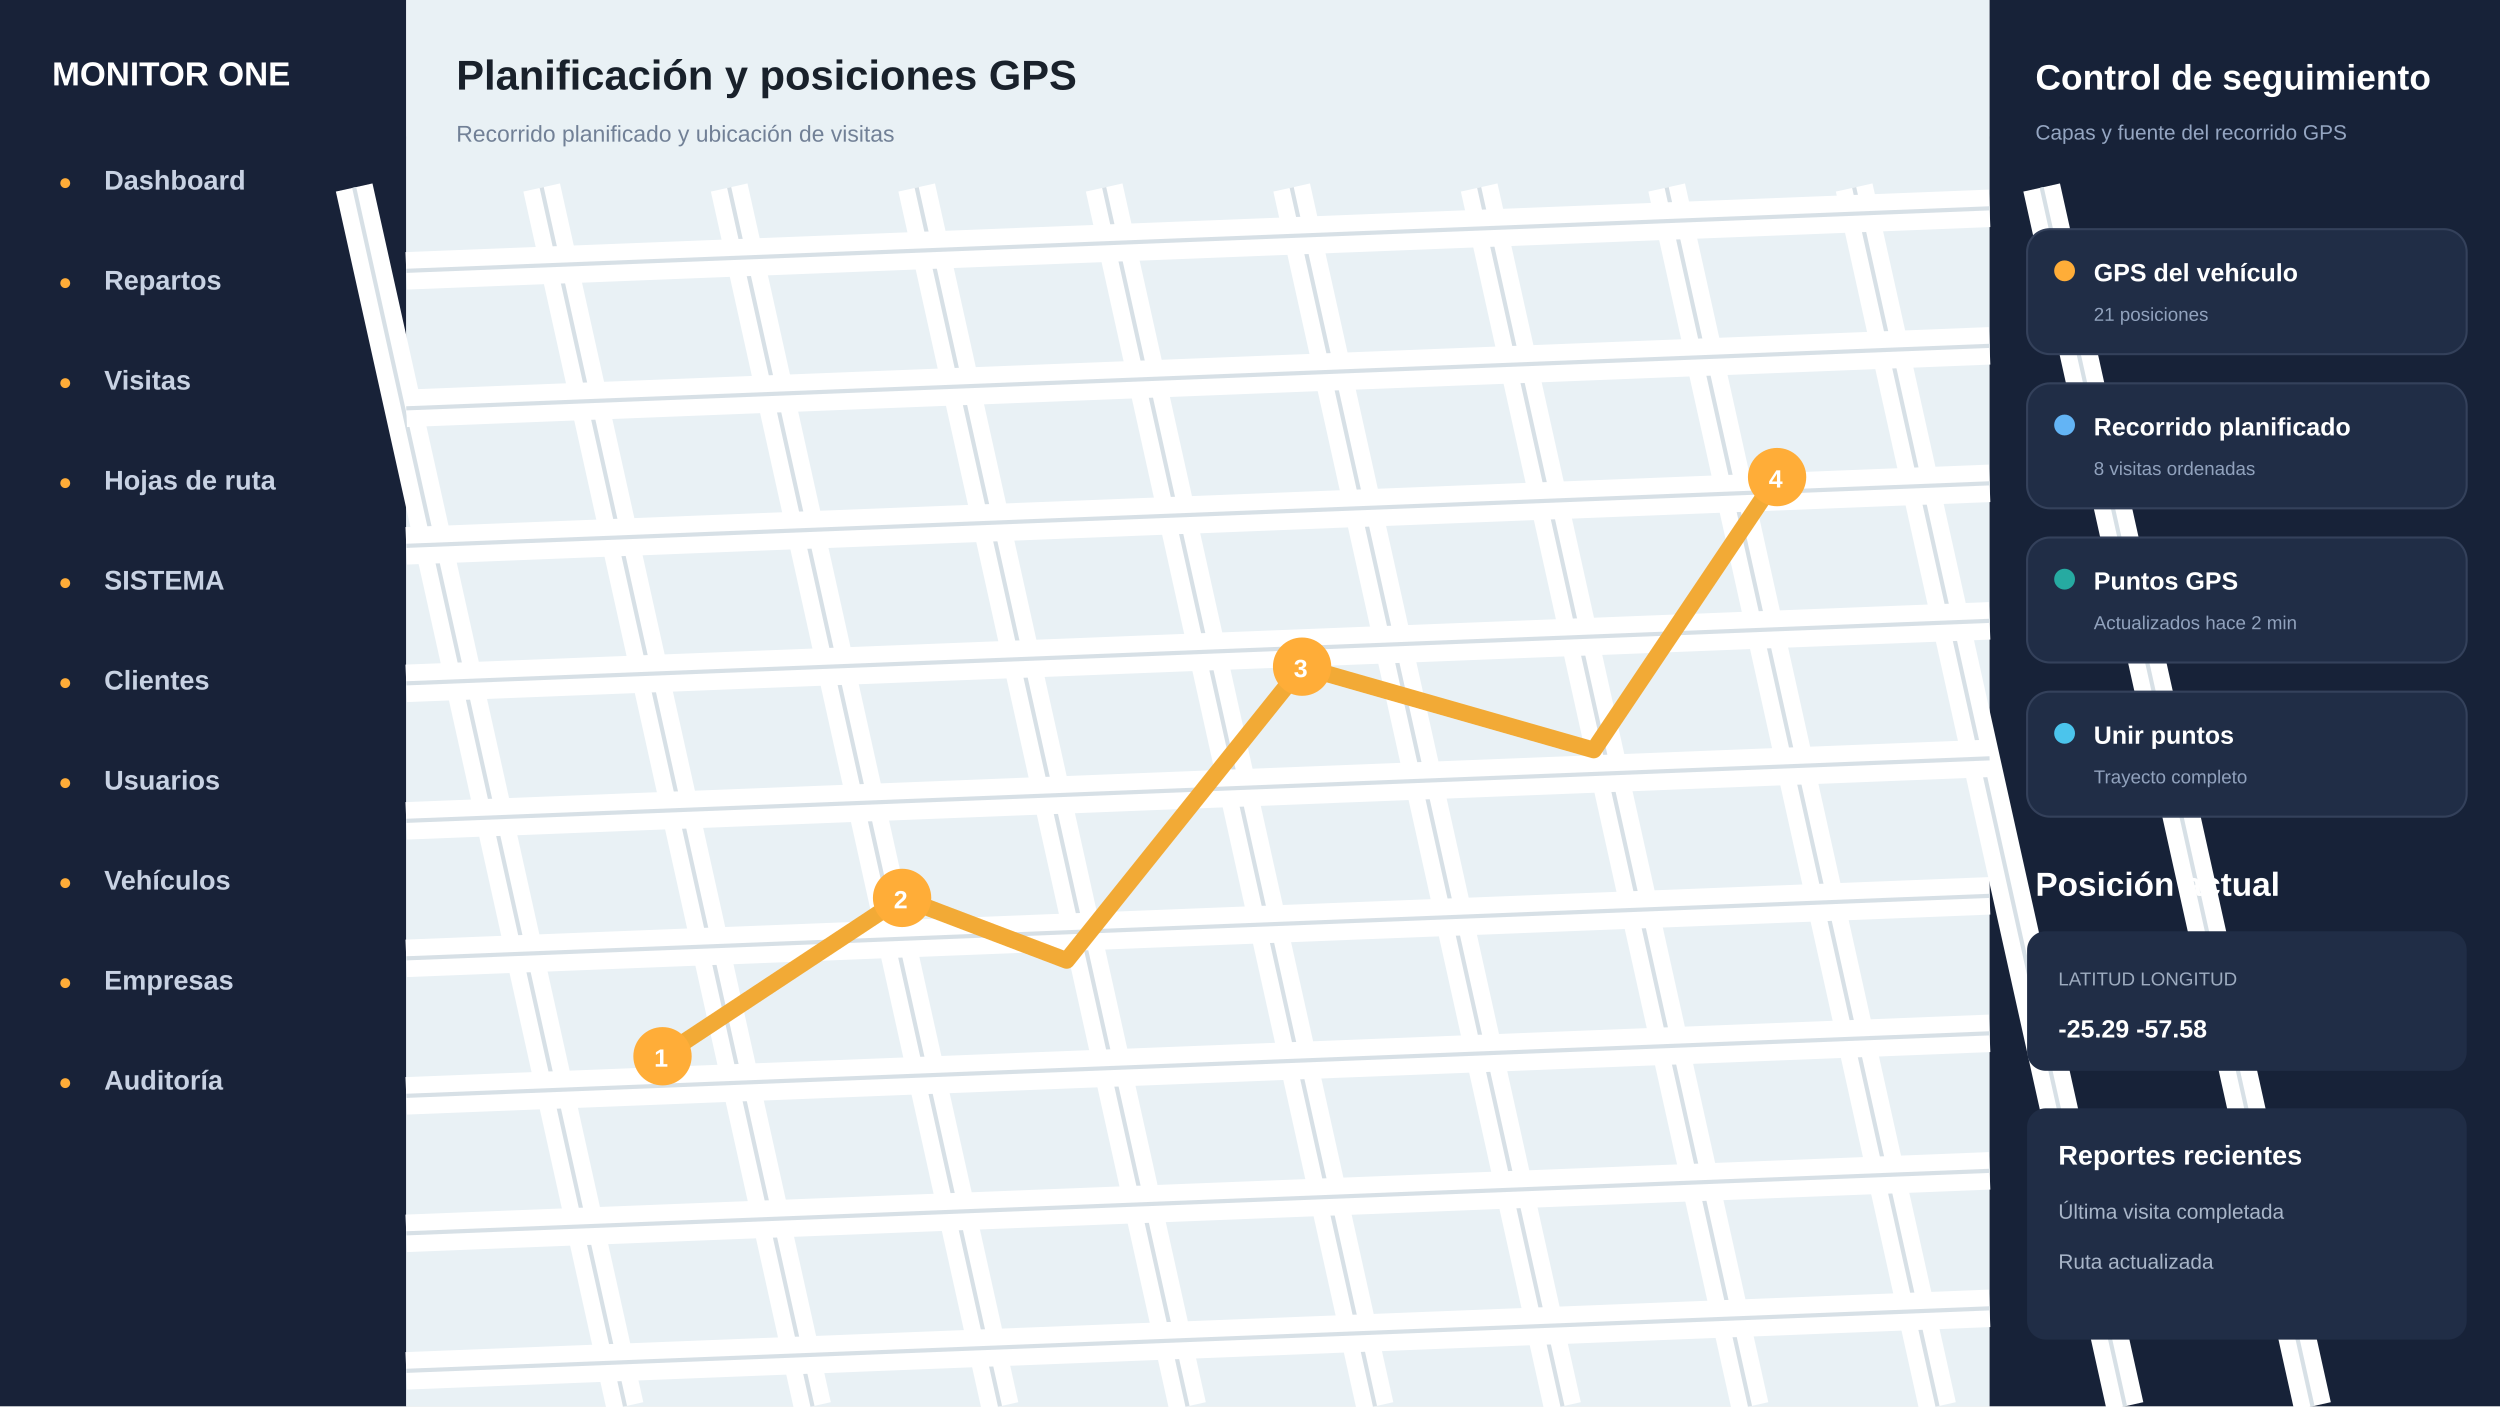
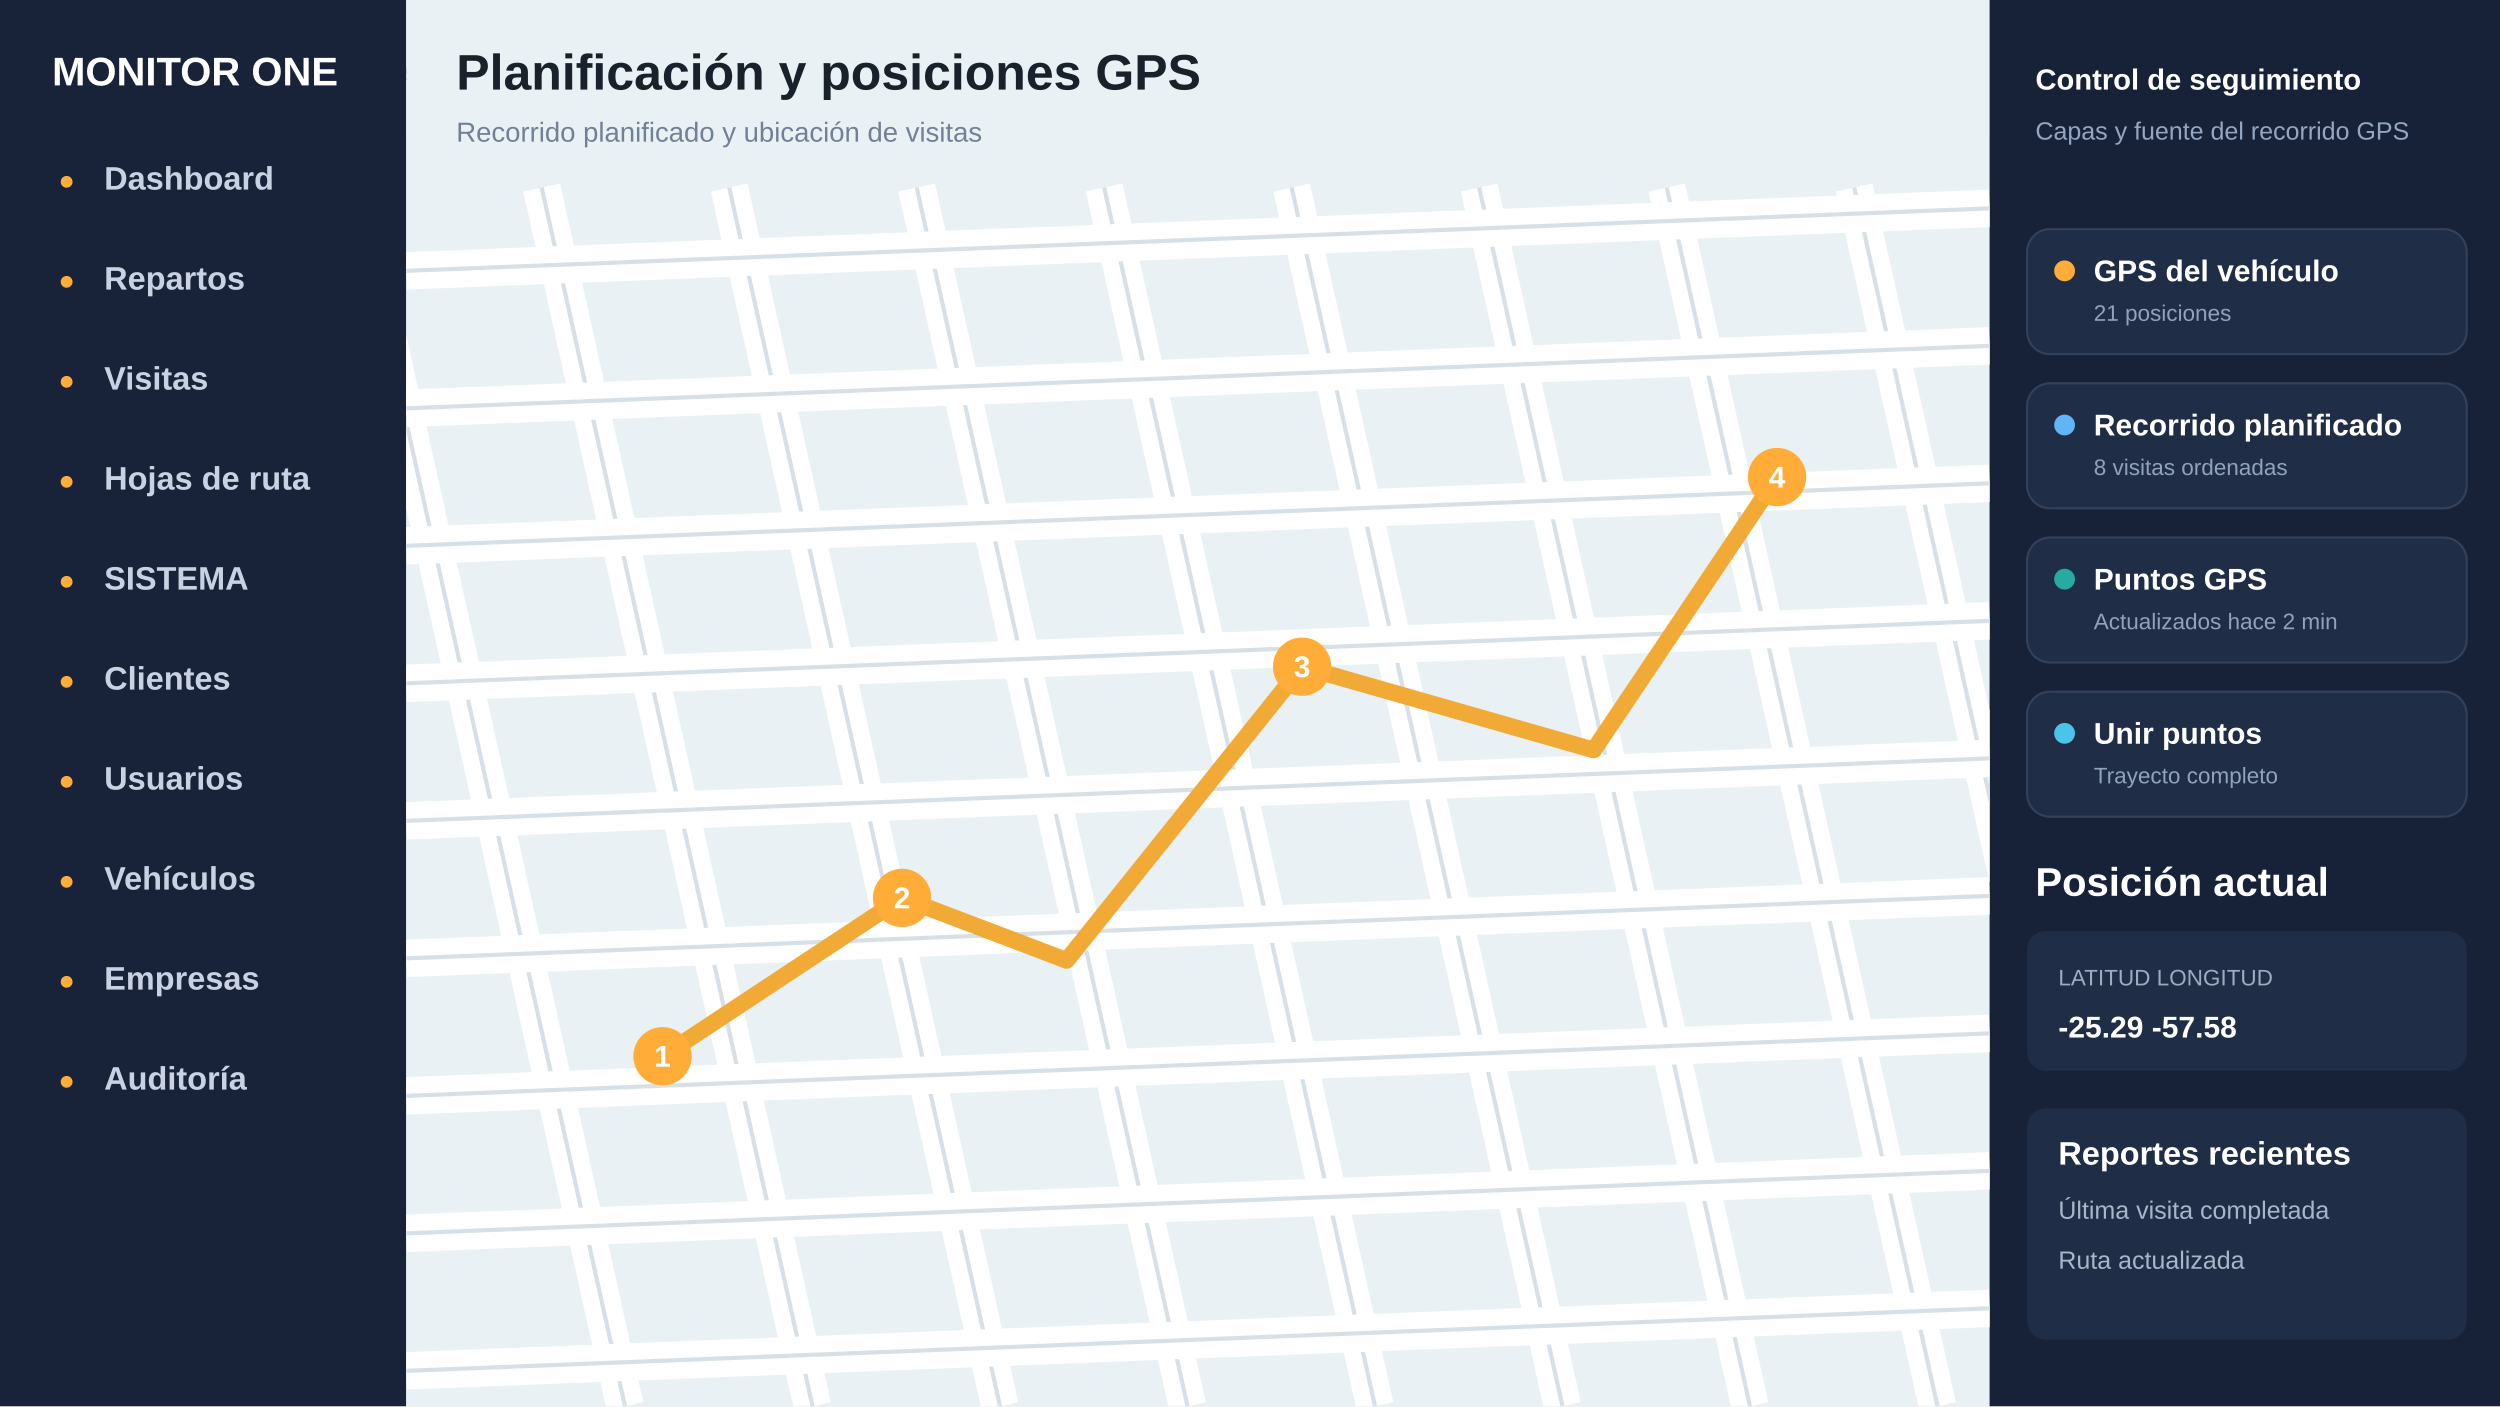
<svg xmlns="http://www.w3.org/2000/svg" viewBox="0 0 1200 675" role="img" aria-label="Monitor One planificación y seguimiento GPS">
+   <defs>
+     <clipPath id="mapClip">
+       <rect x="195" y="70" width="760" height="605" />
+     </clipPath>
+   </defs>
  <rect width="1200" height="675" fill="#f0f2f5" />
  <rect x="0" y="0" width="1200" height="66" rx="0" fill="#fff" stroke="none" stroke-width="1" />
-   <text x="20" y="41" font-family="Arial,Helvetica,sans-serif" font-size="18" fill="#19212b" font-weight="700">● ping·erp</text>
-   <text x="165" y="39" font-family="Arial,Helvetica,sans-serif" font-size="11" fill="#718096" font-weight="600">Base</text>
-   <text x="256" y="39" font-family="Arial,Helvetica,sans-serif" font-size="11" fill="#718096" font-weight="600">Stock</text>
-   <text x="347" y="39" font-family="Arial,Helvetica,sans-serif" font-size="11" fill="#718096" font-weight="600">Encomiendas</text>
-   <text x="438" y="39" font-family="Arial,Helvetica,sans-serif" font-size="11" fill="#718096" font-weight="600">Flota</text>
-   <text x="529" y="39" font-family="Arial,Helvetica,sans-serif" font-size="11" fill="#718096" font-weight="600">Taller</text>
-   <text x="620" y="39" font-family="Arial,Helvetica,sans-serif" font-size="11" fill="#718096" font-weight="600">Presupuesto</text>
-   <text x="711" y="39" font-family="Arial,Helvetica,sans-serif" font-size="11" fill="#718096" font-weight="600">Ventas</text>
-   <text x="802" y="39" font-family="Arial,Helvetica,sans-serif" font-size="11" fill="#718096" font-weight="600">Tesorería</text>
-   <text x="893" y="39" font-family="Arial,Helvetica,sans-serif" font-size="11" fill="#718096" font-weight="600">Contratos</text>
-   <text x="984" y="39" font-family="Arial,Helvetica,sans-serif" font-size="11" fill="#718096" font-weight="600">Contabilidad</text>
-   <text x="1075" y="39" font-family="Arial,Helvetica,sans-serif" font-size="11" fill="#718096" font-weight="600">RRHH</text>
+   <text x="20" y="41" font-family="Arial,Helvetica,sans-serif" font-size="21.6" fill="#19212b" font-weight="700">● ping·erp</text>
+   <text x="165" y="39" font-family="Arial,Helvetica,sans-serif" font-size="13.2" fill="#718096" font-weight="600">Base</text>
+   <text x="256" y="39" font-family="Arial,Helvetica,sans-serif" font-size="13.2" fill="#718096" font-weight="600">Stock</text>
+   <text x="347" y="39" font-family="Arial,Helvetica,sans-serif" font-size="13.2" fill="#718096" font-weight="600">Encomiendas</text>
+   <text x="438" y="39" font-family="Arial,Helvetica,sans-serif" font-size="13.2" fill="#718096" font-weight="600">Flota</text>
+   <text x="529" y="39" font-family="Arial,Helvetica,sans-serif" font-size="13.2" fill="#718096" font-weight="600">Taller</text>
+   <text x="620" y="39" font-family="Arial,Helvetica,sans-serif" font-size="13.2" fill="#718096" font-weight="600">Presupuesto</text>
+   <text x="711" y="39" font-family="Arial,Helvetica,sans-serif" font-size="13.2" fill="#718096" font-weight="600">Ventas</text>
+   <text x="802" y="39" font-family="Arial,Helvetica,sans-serif" font-size="13.2" fill="#718096" font-weight="600">Tesorería</text>
+   <text x="893" y="39" font-family="Arial,Helvetica,sans-serif" font-size="13.2" fill="#718096" font-weight="600">Contratos</text>
+   <text x="984" y="39" font-family="Arial,Helvetica,sans-serif" font-size="13.2" fill="#718096" font-weight="600">Contabilidad</text>
+   <text x="1075" y="39" font-family="Arial,Helvetica,sans-serif" font-size="13.2" fill="#718096" font-weight="600">RRHH</text>
  <path d="M0 66H1200" stroke="#dfe4e9" stroke-width="1" />
  <rect x="0" y="0" width="195" height="675" rx="0" fill="#182238" stroke="none" stroke-width="1" />
-   <text x="25" y="41" font-family="Arial,Helvetica,sans-serif" font-size="16" fill="#fff" font-weight="700">MONITOR ONE</text>
-   <text x="28" y="91" font-family="Arial,Helvetica,sans-serif" font-size="11" fill="#ffad38" font-weight="400">●</text>
-   <text x="50" y="91" font-family="Arial,Helvetica,sans-serif" font-size="13" fill="#c8d2e3" font-weight="600">Dashboard</text>
-   <text x="28" y="139" font-family="Arial,Helvetica,sans-serif" font-size="11" fill="#ffad38" font-weight="400">●</text>
-   <text x="50" y="139" font-family="Arial,Helvetica,sans-serif" font-size="13" fill="#c8d2e3" font-weight="600">Repartos</text>
-   <text x="28" y="187" font-family="Arial,Helvetica,sans-serif" font-size="11" fill="#ffad38" font-weight="400">●</text>
-   <text x="50" y="187" font-family="Arial,Helvetica,sans-serif" font-size="13" fill="#c8d2e3" font-weight="600">Visitas</text>
-   <text x="28" y="235" font-family="Arial,Helvetica,sans-serif" font-size="11" fill="#ffad38" font-weight="400">●</text>
-   <text x="50" y="235" font-family="Arial,Helvetica,sans-serif" font-size="13" fill="#c8d2e3" font-weight="600">Hojas de ruta</text>
-   <text x="28" y="283" font-family="Arial,Helvetica,sans-serif" font-size="11" fill="#ffad38" font-weight="400">●</text>
-   <text x="50" y="283" font-family="Arial,Helvetica,sans-serif" font-size="13" fill="#c8d2e3" font-weight="600">SISTEMA</text>
-   <text x="28" y="331" font-family="Arial,Helvetica,sans-serif" font-size="11" fill="#ffad38" font-weight="400">●</text>
-   <text x="50" y="331" font-family="Arial,Helvetica,sans-serif" font-size="13" fill="#c8d2e3" font-weight="600">Clientes</text>
-   <text x="28" y="379" font-family="Arial,Helvetica,sans-serif" font-size="11" fill="#ffad38" font-weight="400">●</text>
-   <text x="50" y="379" font-family="Arial,Helvetica,sans-serif" font-size="13" fill="#c8d2e3" font-weight="600">Usuarios</text>
-   <text x="28" y="427" font-family="Arial,Helvetica,sans-serif" font-size="11" fill="#ffad38" font-weight="400">●</text>
-   <text x="50" y="427" font-family="Arial,Helvetica,sans-serif" font-size="13" fill="#c8d2e3" font-weight="600">Vehículos</text>
-   <text x="28" y="475" font-family="Arial,Helvetica,sans-serif" font-size="11" fill="#ffad38" font-weight="400">●</text>
-   <text x="50" y="475" font-family="Arial,Helvetica,sans-serif" font-size="13" fill="#c8d2e3" font-weight="600">Empresas</text>
-   <text x="28" y="523" font-family="Arial,Helvetica,sans-serif" font-size="11" fill="#ffad38" font-weight="400">●</text>
-   <text x="50" y="523" font-family="Arial,Helvetica,sans-serif" font-size="13" fill="#c8d2e3" font-weight="600">Auditoría</text>
+   <text x="25" y="41" font-family="Arial,Helvetica,sans-serif" font-size="19.2" fill="#fff" font-weight="700">MONITOR ONE</text>
+   <text x="28" y="91" font-family="Arial,Helvetica,sans-serif" font-size="13.2" fill="#ffad38" font-weight="400">●</text>
+   <text x="50" y="91" font-family="Arial,Helvetica,sans-serif" font-size="15.6" fill="#c8d2e3" font-weight="600">Dashboard</text>
+   <text x="28" y="139" font-family="Arial,Helvetica,sans-serif" font-size="13.2" fill="#ffad38" font-weight="400">●</text>
+   <text x="50" y="139" font-family="Arial,Helvetica,sans-serif" font-size="15.6" fill="#c8d2e3" font-weight="600">Repartos</text>
+   <text x="28" y="187" font-family="Arial,Helvetica,sans-serif" font-size="13.2" fill="#ffad38" font-weight="400">●</text>
+   <text x="50" y="187" font-family="Arial,Helvetica,sans-serif" font-size="15.6" fill="#c8d2e3" font-weight="600">Visitas</text>
+   <text x="28" y="235" font-family="Arial,Helvetica,sans-serif" font-size="13.2" fill="#ffad38" font-weight="400">●</text>
+   <text x="50" y="235" font-family="Arial,Helvetica,sans-serif" font-size="15.6" fill="#c8d2e3" font-weight="600">Hojas de ruta</text>
+   <text x="28" y="283" font-family="Arial,Helvetica,sans-serif" font-size="13.2" fill="#ffad38" font-weight="400">●</text>
+   <text x="50" y="283" font-family="Arial,Helvetica,sans-serif" font-size="15.6" fill="#c8d2e3" font-weight="600">SISTEMA</text>
+   <text x="28" y="331" font-family="Arial,Helvetica,sans-serif" font-size="13.2" fill="#ffad38" font-weight="400">●</text>
+   <text x="50" y="331" font-family="Arial,Helvetica,sans-serif" font-size="15.6" fill="#c8d2e3" font-weight="600">Clientes</text>
+   <text x="28" y="379" font-family="Arial,Helvetica,sans-serif" font-size="13.2" fill="#ffad38" font-weight="400">●</text>
+   <text x="50" y="379" font-family="Arial,Helvetica,sans-serif" font-size="15.6" fill="#c8d2e3" font-weight="600">Usuarios</text>
+   <text x="28" y="427" font-family="Arial,Helvetica,sans-serif" font-size="13.2" fill="#ffad38" font-weight="400">●</text>
+   <text x="50" y="427" font-family="Arial,Helvetica,sans-serif" font-size="15.6" fill="#c8d2e3" font-weight="600">Vehículos</text>
+   <text x="28" y="475" font-family="Arial,Helvetica,sans-serif" font-size="13.2" fill="#ffad38" font-weight="400">●</text>
+   <text x="50" y="475" font-family="Arial,Helvetica,sans-serif" font-size="15.6" fill="#c8d2e3" font-weight="600">Empresas</text>
+   <text x="28" y="523" font-family="Arial,Helvetica,sans-serif" font-size="13.2" fill="#ffad38" font-weight="400">●</text>
+   <text x="50" y="523" font-family="Arial,Helvetica,sans-serif" font-size="15.6" fill="#c8d2e3" font-weight="600">Auditoría</text>
  <rect x="195" y="0" width="760" height="675" rx="0" fill="#e9f1f5" stroke="none" stroke-width="1" />
  <rect x="955" y="0" width="245" height="675" rx="0" fill="#172238" stroke="none" stroke-width="1" />
-   <text x="219" y="43" font-family="Arial,Helvetica,sans-serif" font-size="20" fill="#19212b" font-weight="700">Planificación y posiciones GPS</text>
-   <text x="219" y="68" font-family="Arial,Helvetica,sans-serif" font-size="11" fill="#718096" font-weight="400">Recorrido planificado y ubicación de visitas</text>
-   <path d="M170 90L300 675" stroke="#fff" stroke-width="18" />
-   <path d="M170 90L300 675" stroke="#d7e0e6" stroke-width="2" />
-   <path d="M260 90L390 675" stroke="#fff" stroke-width="18" />
-   <path d="M260 90L390 675" stroke="#d7e0e6" stroke-width="2" />
-   <path d="M350 90L480 675" stroke="#fff" stroke-width="18" />
-   <path d="M350 90L480 675" stroke="#d7e0e6" stroke-width="2" />
-   <path d="M440 90L570 675" stroke="#fff" stroke-width="18" />
-   <path d="M440 90L570 675" stroke="#d7e0e6" stroke-width="2" />
-   <path d="M530 90L660 675" stroke="#fff" stroke-width="18" />
-   <path d="M530 90L660 675" stroke="#d7e0e6" stroke-width="2" />
-   <path d="M620 90L750 675" stroke="#fff" stroke-width="18" />
-   <path d="M620 90L750 675" stroke="#d7e0e6" stroke-width="2" />
-   <path d="M710 90L840 675" stroke="#fff" stroke-width="18" />
-   <path d="M710 90L840 675" stroke="#d7e0e6" stroke-width="2" />
-   <path d="M800 90L930 675" stroke="#fff" stroke-width="18" />
-   <path d="M800 90L930 675" stroke="#d7e0e6" stroke-width="2" />
-   <path d="M890 90L1020 675" stroke="#fff" stroke-width="18" />
-   <path d="M890 90L1020 675" stroke="#d7e0e6" stroke-width="2" />
-   <path d="M980 90L1110 675" stroke="#fff" stroke-width="18" />
-   <path d="M980 90L1110 675" stroke="#d7e0e6" stroke-width="2" />
-   <path d="M195 130L955 100" stroke="#fff" stroke-width="18" />
-   <path d="M195 130L955 100" stroke="#d7e0e6" stroke-width="2" />
-   <path d="M195 196L955 166" stroke="#fff" stroke-width="18" />
-   <path d="M195 196L955 166" stroke="#d7e0e6" stroke-width="2" />
-   <path d="M195 262L955 232" stroke="#fff" stroke-width="18" />
-   <path d="M195 262L955 232" stroke="#d7e0e6" stroke-width="2" />
-   <path d="M195 328L955 298" stroke="#fff" stroke-width="18" />
-   <path d="M195 328L955 298" stroke="#d7e0e6" stroke-width="2" />
-   <path d="M195 394L955 364" stroke="#fff" stroke-width="18" />
-   <path d="M195 394L955 364" stroke="#d7e0e6" stroke-width="2" />
-   <path d="M195 460L955 430" stroke="#fff" stroke-width="18" />
-   <path d="M195 460L955 430" stroke="#d7e0e6" stroke-width="2" />
-   <path d="M195 526L955 496" stroke="#fff" stroke-width="18" />
-   <path d="M195 526L955 496" stroke="#d7e0e6" stroke-width="2" />
-   <path d="M195 592L955 562" stroke="#fff" stroke-width="18" />
-   <path d="M195 592L955 562" stroke="#d7e0e6" stroke-width="2" />
-   <path d="M195 658L955 628" stroke="#fff" stroke-width="18" />
-   <path d="M195 658L955 628" stroke="#d7e0e6" stroke-width="2" />
-   <path d="M318 507L433 431L512 461L625 320L765 360L853 229" fill="none" stroke="#f2aa36" stroke-width="8" stroke-linecap="round" stroke-linejoin="round" />
-   <circle cx="318" cy="507" r="14" fill="#ffad38" />
-   <text x="314" y="512" font-family="Arial,Helvetica,sans-serif" font-size="12" fill="#fff" font-weight="700">1</text>
-   <circle cx="433" cy="431" r="14" fill="#ffad38" />
-   <text x="429" y="436" font-family="Arial,Helvetica,sans-serif" font-size="12" fill="#fff" font-weight="700">2</text>
-   <circle cx="625" cy="320" r="14" fill="#ffad38" />
-   <text x="621" y="325" font-family="Arial,Helvetica,sans-serif" font-size="12" fill="#fff" font-weight="700">3</text>
-   <circle cx="853" cy="229" r="14" fill="#ffad38" />
-   <text x="849" y="234" font-family="Arial,Helvetica,sans-serif" font-size="12" fill="#fff" font-weight="700">4</text>
-   <text x="977" y="43" font-family="Arial,Helvetica,sans-serif" font-size="17" fill="#fff" font-weight="700">Control de seguimiento</text>
-   <text x="977" y="67" font-family="Arial,Helvetica,sans-serif" font-size="10" fill="#95a6c2" font-weight="400">Capas y fuente del recorrido GPS</text>
+   <text x="219" y="43" font-family="Arial,Helvetica,sans-serif" font-size="24" fill="#19212b" font-weight="700">Planificación y posiciones GPS</text>
+   <text x="219" y="68" font-family="Arial,Helvetica,sans-serif" font-size="13.2" fill="#718096" font-weight="400">Recorrido planificado y ubicación de visitas</text>
+   <g clip-path="url(#mapClip)">
+     <path d="M170 90L300 675" stroke="#fff" stroke-width="18" />
+     <path d="M170 90L300 675" stroke="#d7e0e6" stroke-width="2" />
+     <path d="M260 90L390 675" stroke="#fff" stroke-width="18" />
+     <path d="M260 90L390 675" stroke="#d7e0e6" stroke-width="2" />
+     <path d="M350 90L480 675" stroke="#fff" stroke-width="18" />
+     <path d="M350 90L480 675" stroke="#d7e0e6" stroke-width="2" />
+     <path d="M440 90L570 675" stroke="#fff" stroke-width="18" />
+     <path d="M440 90L570 675" stroke="#d7e0e6" stroke-width="2" />
+     <path d="M530 90L660 675" stroke="#fff" stroke-width="18" />
+     <path d="M530 90L660 675" stroke="#d7e0e6" stroke-width="2" />
+     <path d="M620 90L750 675" stroke="#fff" stroke-width="18" />
+     <path d="M620 90L750 675" stroke="#d7e0e6" stroke-width="2" />
+     <path d="M710 90L840 675" stroke="#fff" stroke-width="18" />
+     <path d="M710 90L840 675" stroke="#d7e0e6" stroke-width="2" />
+     <path d="M800 90L930 675" stroke="#fff" stroke-width="18" />
+     <path d="M800 90L930 675" stroke="#d7e0e6" stroke-width="2" />
+     <path d="M890 90L1020 675" stroke="#fff" stroke-width="18" />
+     <path d="M890 90L1020 675" stroke="#d7e0e6" stroke-width="2" />
+     <path d="M980 90L1110 675" stroke="#fff" stroke-width="18" />
+     <path d="M980 90L1110 675" stroke="#d7e0e6" stroke-width="2" />
+     <path d="M195 130L955 100" stroke="#fff" stroke-width="18" />
+     <path d="M195 130L955 100" stroke="#d7e0e6" stroke-width="2" />
+     <path d="M195 196L955 166" stroke="#fff" stroke-width="18" />
+     <path d="M195 196L955 166" stroke="#d7e0e6" stroke-width="2" />
+     <path d="M195 262L955 232" stroke="#fff" stroke-width="18" />
+     <path d="M195 262L955 232" stroke="#d7e0e6" stroke-width="2" />
+     <path d="M195 328L955 298" stroke="#fff" stroke-width="18" />
+     <path d="M195 328L955 298" stroke="#d7e0e6" stroke-width="2" />
+     <path d="M195 394L955 364" stroke="#fff" stroke-width="18" />
+     <path d="M195 394L955 364" stroke="#d7e0e6" stroke-width="2" />
+     <path d="M195 460L955 430" stroke="#fff" stroke-width="18" />
+     <path d="M195 460L955 430" stroke="#d7e0e6" stroke-width="2" />
+     <path d="M195 526L955 496" stroke="#fff" stroke-width="18" />
+     <path d="M195 526L955 496" stroke="#d7e0e6" stroke-width="2" />
+     <path d="M195 592L955 562" stroke="#fff" stroke-width="18" />
+     <path d="M195 592L955 562" stroke="#d7e0e6" stroke-width="2" />
+     <path d="M195 658L955 628" stroke="#fff" stroke-width="18" />
+     <path d="M195 658L955 628" stroke="#d7e0e6" stroke-width="2" />
+     <path d="M318 507L433 431L512 461L625 320L765 360L853 229" fill="none" stroke="#f2aa36" stroke-width="8" stroke-linecap="round" stroke-linejoin="round" />
+     <circle cx="318" cy="507" r="14" fill="#ffad38" />
+     <text x="314" y="512" font-family="Arial,Helvetica,sans-serif" font-size="14.4" fill="#fff" font-weight="700">1</text>
+     <circle cx="433" cy="431" r="14" fill="#ffad38" />
+     <text x="429" y="436" font-family="Arial,Helvetica,sans-serif" font-size="14.4" fill="#fff" font-weight="700">2</text>
+     <circle cx="625" cy="320" r="14" fill="#ffad38" />
+     <text x="621" y="325" font-family="Arial,Helvetica,sans-serif" font-size="14.4" fill="#fff" font-weight="700">3</text>
+     <circle cx="853" cy="229" r="14" fill="#ffad38" />
+     <text x="849" y="234" font-family="Arial,Helvetica,sans-serif" font-size="14.4" fill="#fff" font-weight="700">4</text>
+   </g>
+   <text x="977" y="43" font-family="Arial,Helvetica,sans-serif" font-size="14" fill="#fff" font-weight="700">Control de seguimiento</text>
+   <text x="977" y="67" font-family="Arial,Helvetica,sans-serif" font-size="12" fill="#95a6c2" font-weight="400">Capas y fuente del recorrido GPS</text>
  <rect x="973" y="110" width="211" height="60" rx="11" fill="#202d46" stroke="#34415b" stroke-width="1" />
  <circle cx="991" cy="130" r="5" fill="#ffad38" />
-   <text x="1005" y="135" font-family="Arial,Helvetica,sans-serif" font-size="12" fill="#fff" font-weight="700">GPS del vehículo</text>
-   <text x="1005" y="154" font-family="Arial,Helvetica,sans-serif" font-size="9" fill="#91a2bd" font-weight="400">21 posiciones</text>
+   <text x="1005" y="135" font-family="Arial,Helvetica,sans-serif" font-size="14.4" fill="#fff" font-weight="700">GPS del vehículo</text>
+   <text x="1005" y="154" font-family="Arial,Helvetica,sans-serif" font-size="10.8" fill="#91a2bd" font-weight="400">21 posiciones</text>
  <rect x="973" y="184" width="211" height="60" rx="11" fill="#202d46" stroke="#34415b" stroke-width="1" />
  <circle cx="991" cy="204" r="5" fill="#63b4f5" />
-   <text x="1005" y="209" font-family="Arial,Helvetica,sans-serif" font-size="12" fill="#fff" font-weight="700">Recorrido planificado</text>
-   <text x="1005" y="228" font-family="Arial,Helvetica,sans-serif" font-size="9" fill="#91a2bd" font-weight="400">8 visitas ordenadas</text>
+   <text x="1005" y="209" font-family="Arial,Helvetica,sans-serif" font-size="14.4" fill="#fff" font-weight="700">Recorrido planificado</text>
+   <text x="1005" y="228" font-family="Arial,Helvetica,sans-serif" font-size="10.8" fill="#91a2bd" font-weight="400">8 visitas ordenadas</text>
  <rect x="973" y="258" width="211" height="60" rx="11" fill="#202d46" stroke="#34415b" stroke-width="1" />
  <circle cx="991" cy="278" r="5" fill="#26aaa1" />
-   <text x="1005" y="283" font-family="Arial,Helvetica,sans-serif" font-size="12" fill="#fff" font-weight="700">Puntos GPS</text>
-   <text x="1005" y="302" font-family="Arial,Helvetica,sans-serif" font-size="9" fill="#91a2bd" font-weight="400">Actualizados hace 2 min</text>
+   <text x="1005" y="283" font-family="Arial,Helvetica,sans-serif" font-size="14.4" fill="#fff" font-weight="700">Puntos GPS</text>
+   <text x="1005" y="302" font-family="Arial,Helvetica,sans-serif" font-size="10.8" fill="#91a2bd" font-weight="400">Actualizados hace 2 min</text>
  <rect x="973" y="332" width="211" height="60" rx="11" fill="#202d46" stroke="#34415b" stroke-width="1" />
  <circle cx="991" cy="352" r="5" fill="#4bc4ec" />
-   <text x="1005" y="357" font-family="Arial,Helvetica,sans-serif" font-size="12" fill="#fff" font-weight="700">Unir puntos</text>
-   <text x="1005" y="376" font-family="Arial,Helvetica,sans-serif" font-size="9" fill="#91a2bd" font-weight="400">Trayecto completo</text>
-   <text x="977" y="430" font-family="Arial,Helvetica,sans-serif" font-size="16" fill="#fff" font-weight="700">Posición actual</text>
+   <text x="1005" y="357" font-family="Arial,Helvetica,sans-serif" font-size="14.4" fill="#fff" font-weight="700">Unir puntos</text>
+   <text x="1005" y="376" font-family="Arial,Helvetica,sans-serif" font-size="10.8" fill="#91a2bd" font-weight="400">Trayecto completo</text>
+   <text x="977" y="430" font-family="Arial,Helvetica,sans-serif" font-size="19.2" fill="#fff" font-weight="700">Posición actual</text>
  <rect x="973" y="447" width="211" height="67" rx="9" fill="#202d46" stroke="none" stroke-width="1" />
-   <text x="988" y="473" font-family="Arial,Helvetica,sans-serif" font-size="9" fill="#9eacc0" font-weight="400">LATITUD        LONGITUD</text>
-   <text x="988" y="498" font-family="Arial,Helvetica,sans-serif" font-size="12" fill="#fff" font-weight="700">-25.29            -57.58</text>
+   <text x="988" y="473" font-family="Arial,Helvetica,sans-serif" font-size="10.8" fill="#9eacc0" font-weight="400">LATITUD        LONGITUD</text>
+   <text x="988" y="498" font-family="Arial,Helvetica,sans-serif" font-size="14.4" fill="#fff" font-weight="700">-25.29            -57.58</text>
  <rect x="973" y="532" width="211" height="111" rx="9" fill="#202d46" stroke="none" stroke-width="1" />
-   <text x="988" y="559" font-family="Arial,Helvetica,sans-serif" font-size="13" fill="#fff" font-weight="700">Reportes recientes</text>
-   <text x="988" y="585" font-family="Arial,Helvetica,sans-serif" font-size="10" fill="#a9b6c9" font-weight="400">Última visita completada</text>
-   <text x="988" y="609" font-family="Arial,Helvetica,sans-serif" font-size="10" fill="#a9b6c9" font-weight="400">Ruta actualizada</text>
+   <text x="988" y="559" font-family="Arial,Helvetica,sans-serif" font-size="15.6" fill="#fff" font-weight="700">Reportes recientes</text>
+   <text x="988" y="585" font-family="Arial,Helvetica,sans-serif" font-size="12" fill="#a9b6c9" font-weight="400">Última visita completada</text>
+   <text x="988" y="609" font-family="Arial,Helvetica,sans-serif" font-size="12" fill="#a9b6c9" font-weight="400">Ruta actualizada</text>
</svg>
